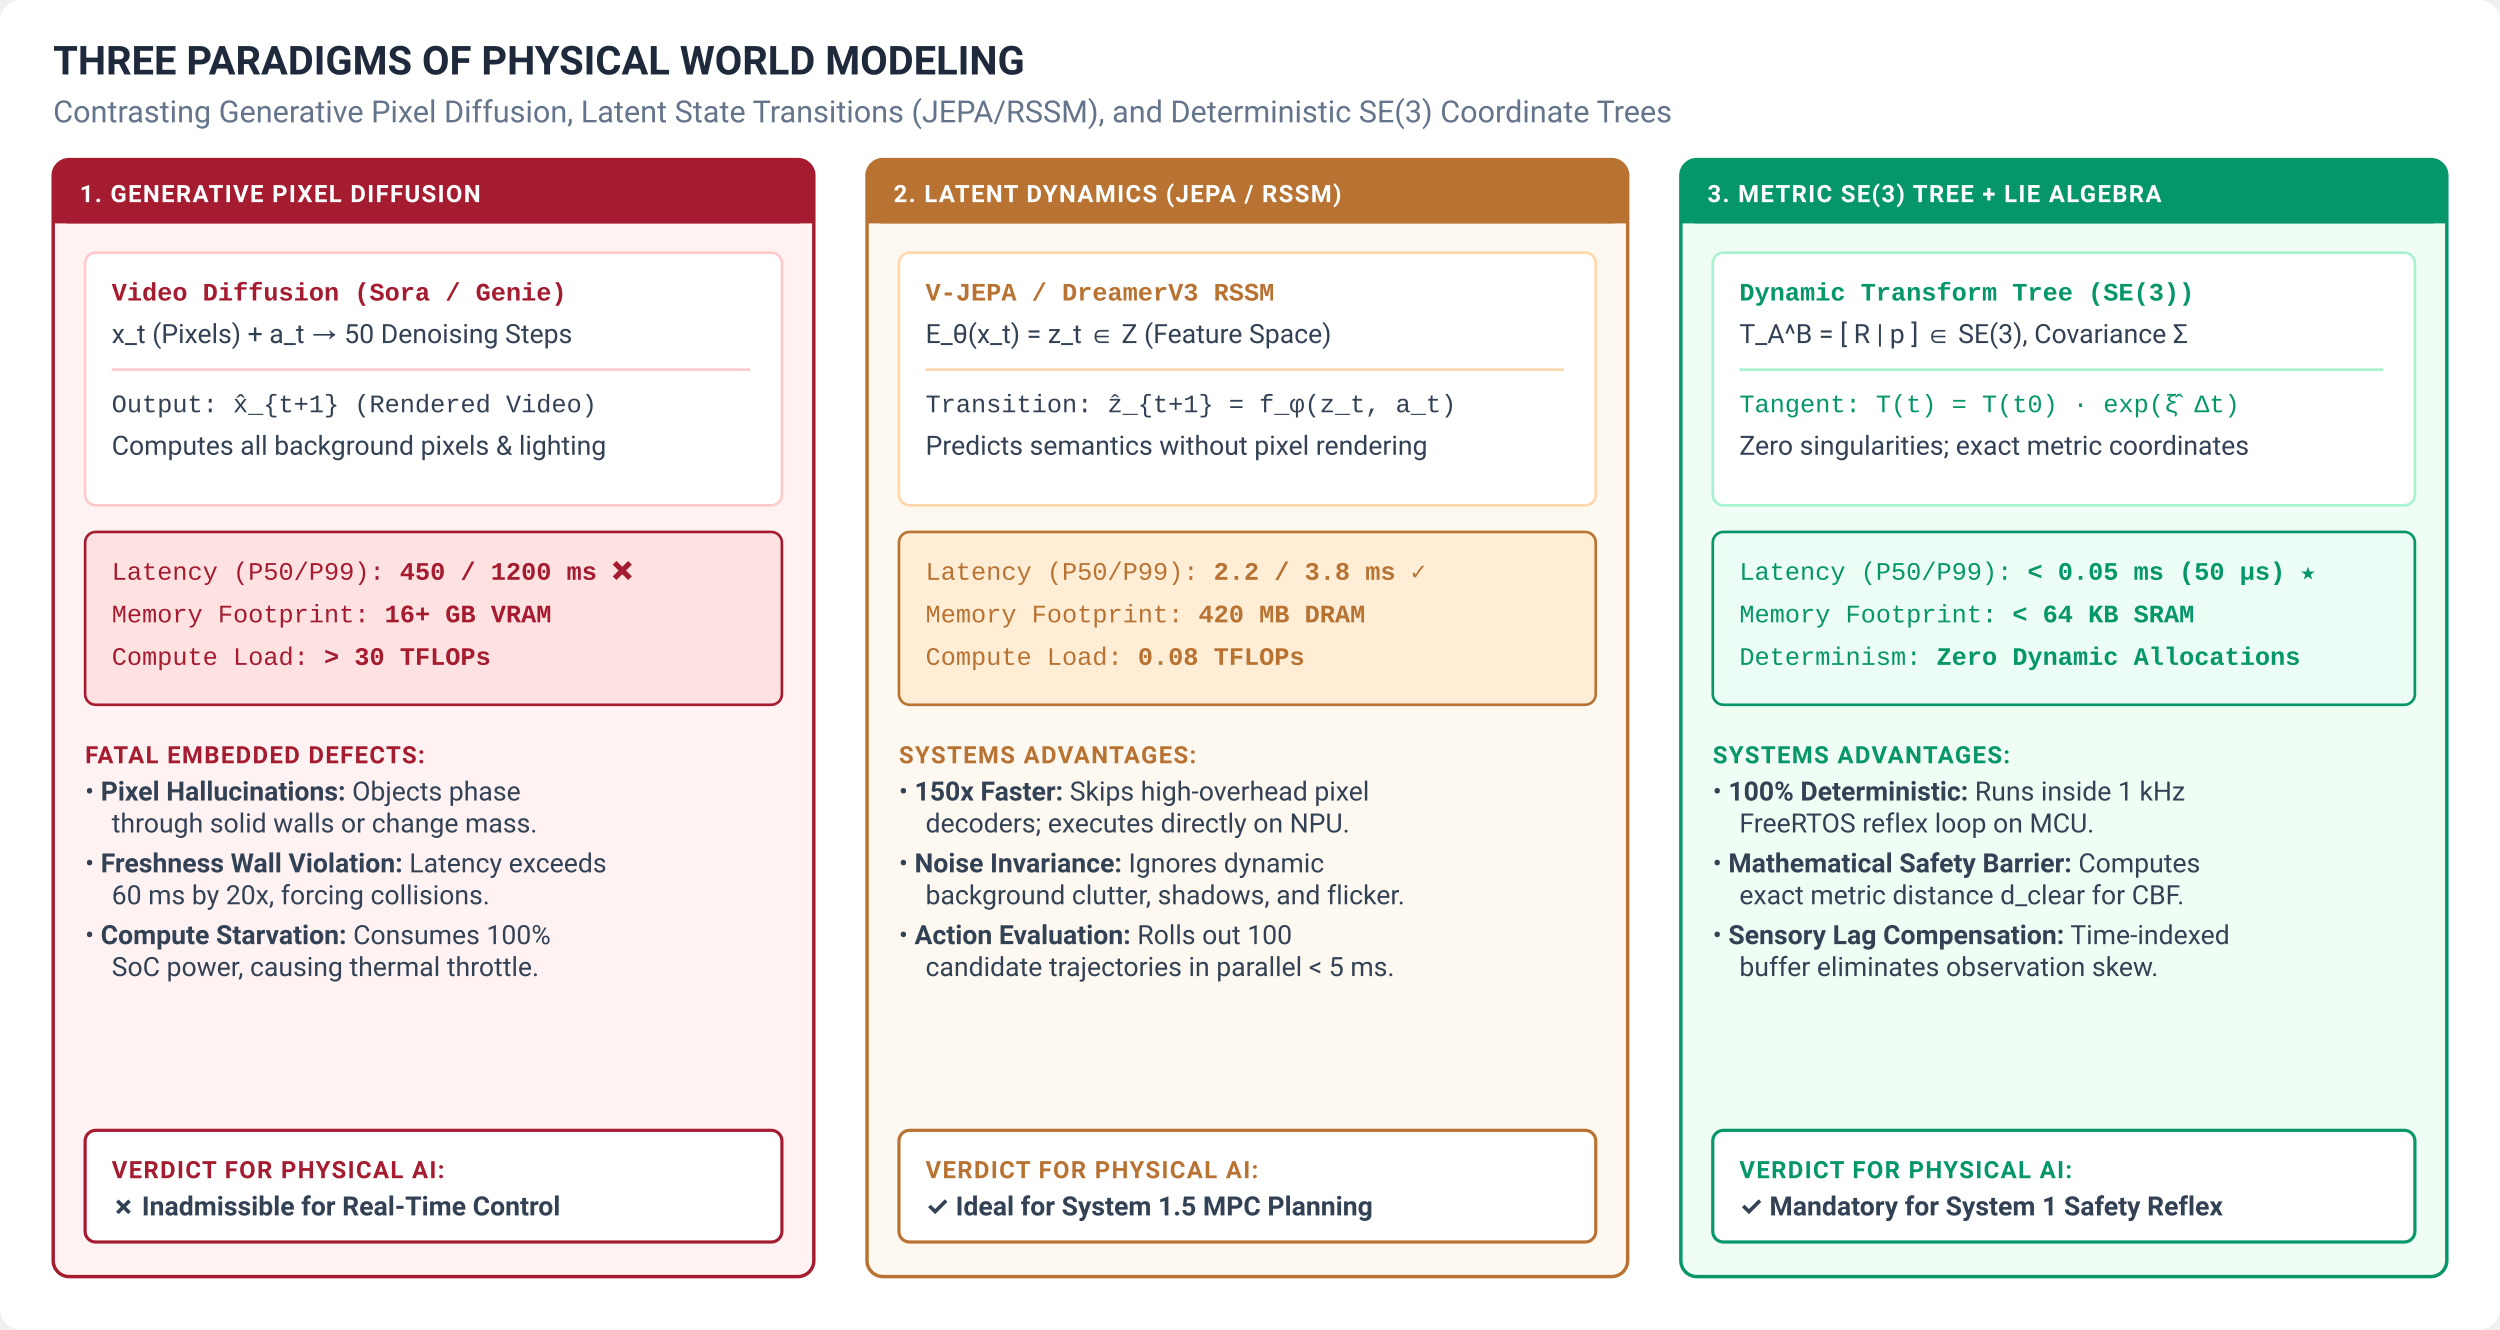
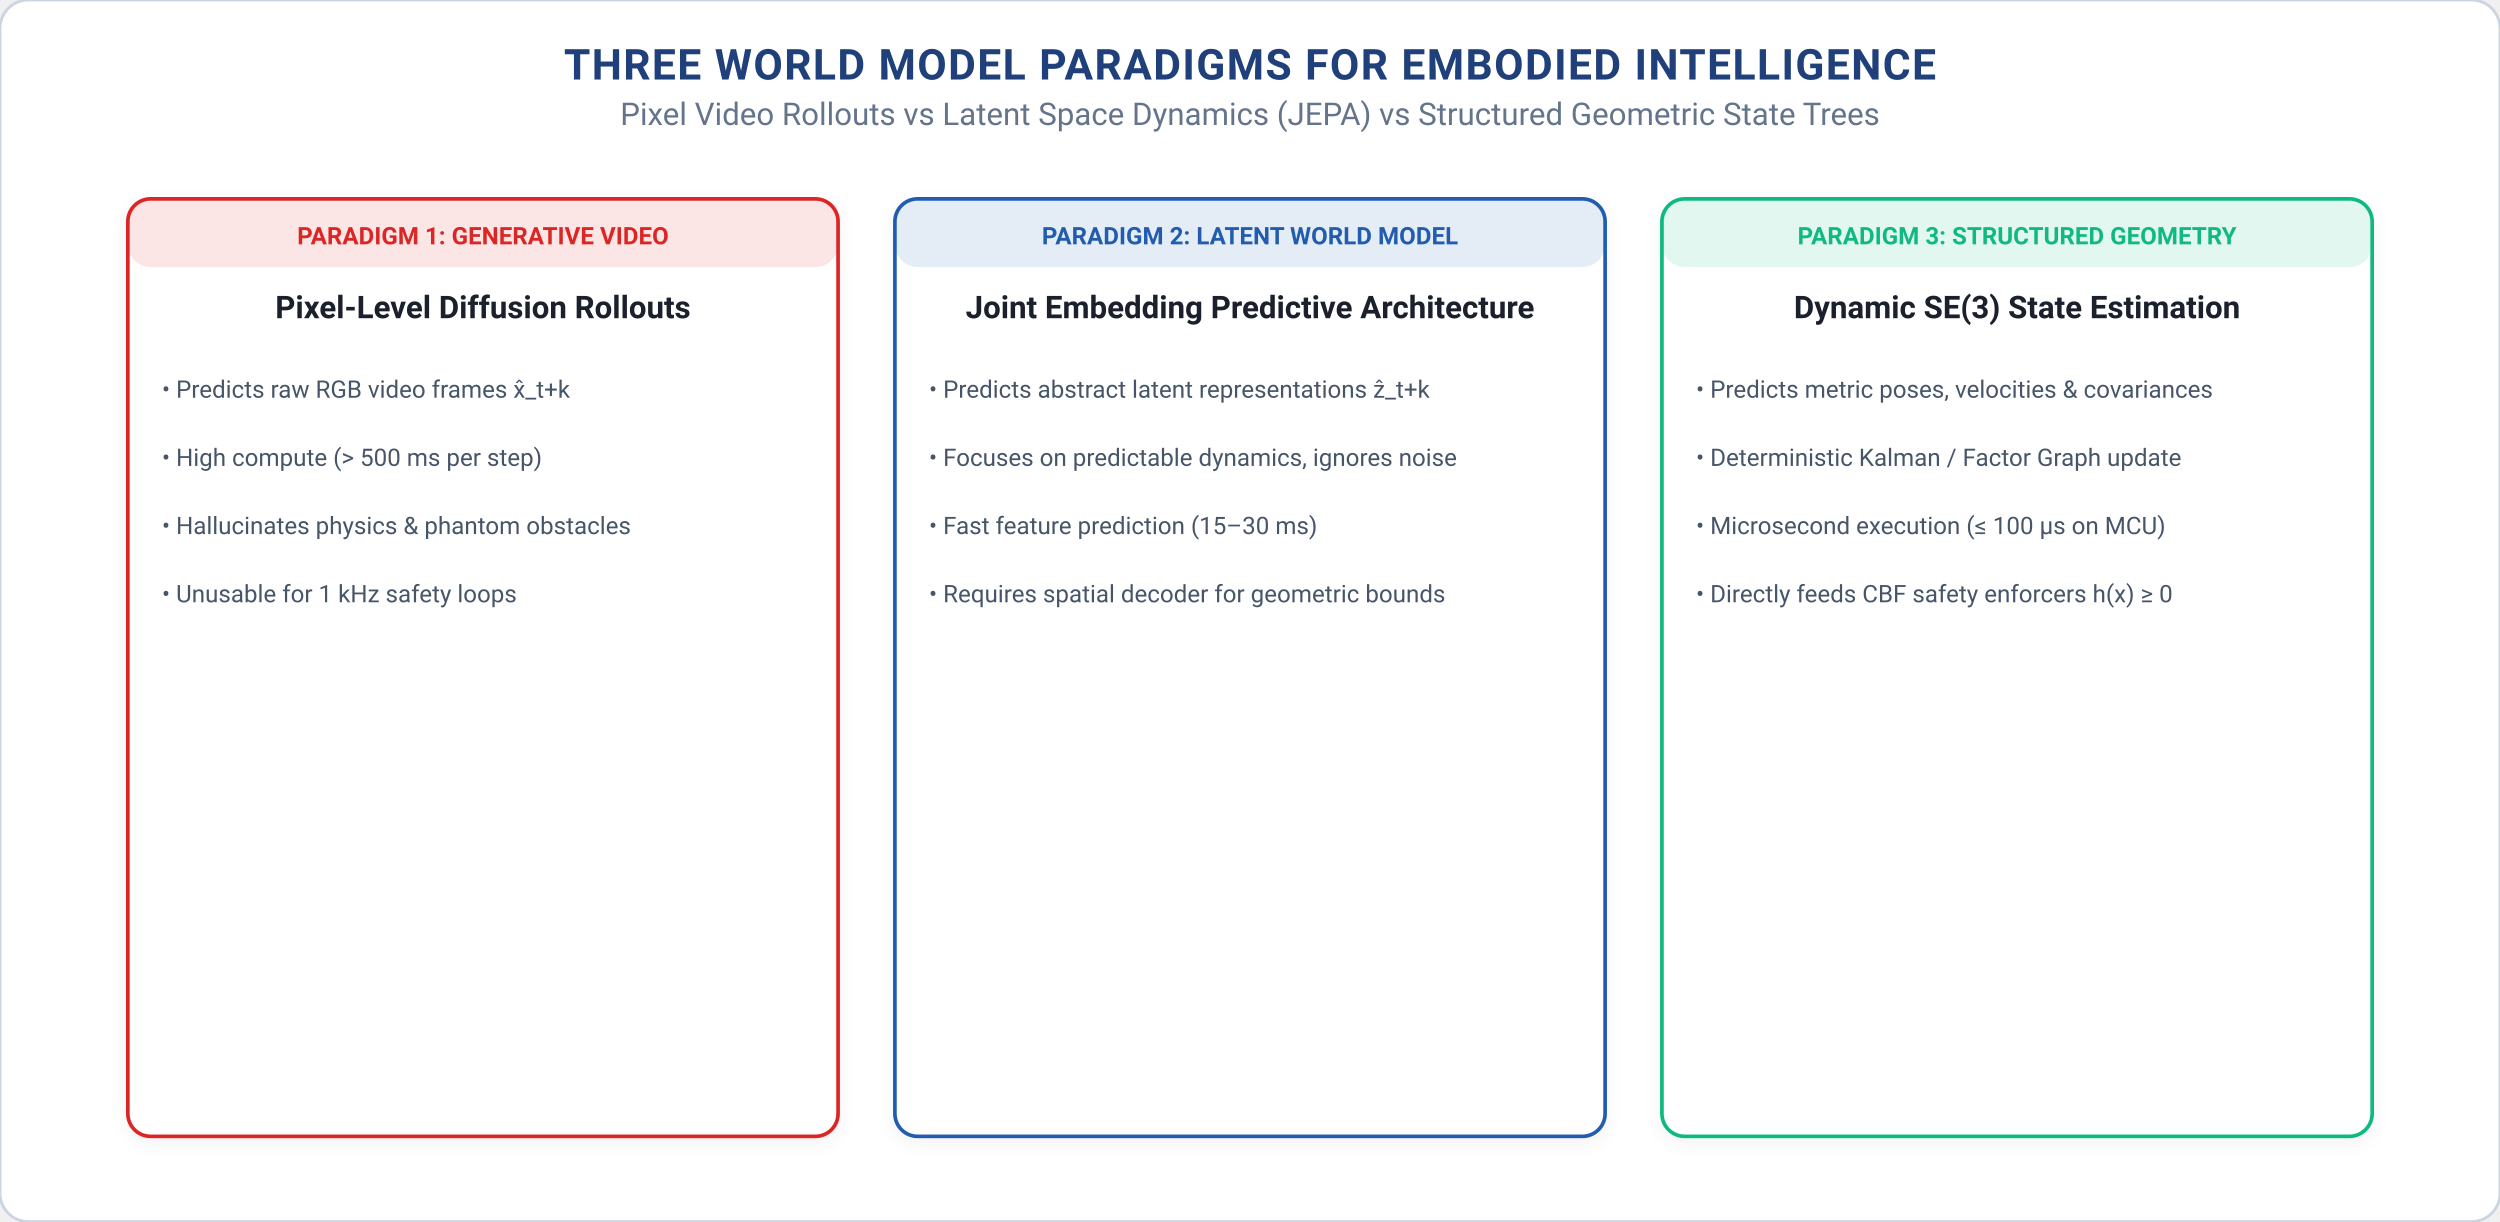
- <svg xmlns="http://www.w3.org/2000/svg" viewBox="0 0 940 500" width="100%" height="100%">
+ <svg xmlns="http://www.w3.org/2000/svg" viewBox="0 0 880 430" width="100%" height="100%">
+   <style>
+       text { font-family: -apple-system, BlinkMacSystemFont, "Segoe UI", Roboto, "Helvetica Neue", Arial, sans-serif; }
+       .title { font-weight: 700; font-size: 15px; fill: #1F407A; text-anchor: middle; letter-spacing: 0.5px; }
+       .subtitle { font-size: 11px; fill: #64748B; text-anchor: middle; }
+       .section-hdr { font-weight: 700; font-size: 13px; fill: #1F407A; letter-spacing: 0.3px; }
+       .card-title { font-weight: 700; font-size: 11.5px; }
+       .body-text { font-size: 10px; fill: #475569; }
+       .bold-text { font-weight: 600; font-size: 10px; fill: #1A202C; }
+       .small-text { font-size: 9px; fill: #64748B; }
+       .code-text { font-family: "SFMono-Regular", Consolas, "Liberation Mono", Menlo, Courier, monospace; font-size: 9px; fill: #1F407A; font-weight: 600; }
+       .badge-text { font-weight: 700; font-size: 9px; text-anchor: middle; }
+     </style>
  <defs>
-     <style>
-       .title { font-family: -apple-system, BlinkMacSystemFont, "Segoe UI", Roboto, Helvetica, Arial, sans-serif; font-size: 15px; font-weight: 700; fill: #1E293B; }
-       .subtitle { font-family: -apple-system, BlinkMacSystemFont, "Segoe UI", Roboto, Helvetica, Arial, sans-serif; font-size: 11.5px; fill: #64748B; }
-       .box-title { font-family: -apple-system, BlinkMacSystemFont, "Segoe UI", Roboto, Helvetica, Arial, sans-serif; font-size: 12px; font-weight: 700; }
-       .body-txt { font-family: -apple-system, BlinkMacSystemFont, "Segoe UI", Roboto, Helvetica, Arial, sans-serif; font-size: 10px; fill: #334155; line-height: 1.4; }
-       .mono-txt { font-family: "SFMono-Regular", Menlo, Monaco, Consolas, "Liberation Mono", "Courier New", monospace; font-size: 9.5px; }
-       .badge-txt { font-family: -apple-system, BlinkMacSystemFont, "Segoe UI", Roboto, Helvetica, Arial, sans-serif; font-size: 9px; font-weight: 700; text-transform: uppercase; letter-spacing: 0.5px; }
-       .tag-txt { font-family: -apple-system, BlinkMacSystemFont, "Segoe UI", Roboto, Helvetica, Arial, sans-serif; font-size: 8.5px; font-weight: 700; }
-       .metric-val { font-family: "SFMono-Regular", Menlo, Monaco, Consolas, monospace; font-size: 13px; font-weight: 700; }
-     </style>
-     <marker id="arr-blue" viewBox="0 0 10 10" refX="6" refY="5" markerWidth="6" markerHeight="6" orient="auto-start-reverse">
+     <marker id="arr-blue" viewBox="0 0 10 10" refX="7" refY="5" markerWidth="6" markerHeight="6" orient="auto-start-reverse">
+       <path d="M 0 1.5 L 8 5 L 0 8.5 z" fill="#215CAF" />
+     </marker>
+     <marker id="arr-navy" viewBox="0 0 10 10" refX="7" refY="5" markerWidth="6" markerHeight="6" orient="auto-start-reverse">
      <path d="M 0 1.5 L 8 5 L 0 8.5 z" fill="#1F407A" />
    </marker>
-     <marker id="arr-crimson" viewBox="0 0 10 10" refX="6" refY="5" markerWidth="6" markerHeight="6" orient="auto-start-reverse">
+     <marker id="arr-petrol" viewBox="0 0 10 10" refX="7" refY="5" markerWidth="6" markerHeight="6" orient="auto-start-reverse">
+       <path d="M 0 1.5 L 8 5 L 0 8.5 z" fill="#007A87" />
+     </marker>
+     <marker id="arr-teal" viewBox="0 0 10 10" refX="7" refY="5" markerWidth="6" markerHeight="6" orient="auto-start-reverse">
+       <path d="M 0 1.5 L 8 5 L 0 8.5 z" fill="#10B981" />
+     </marker>
+     <marker id="arr-bronze" viewBox="0 0 10 10" refX="7" refY="5" markerWidth="6" markerHeight="6" orient="auto-start-reverse">
+       <path d="M 0 1.5 L 8 5 L 0 8.5 z" fill="#B87333" />
+     </marker>
+     <marker id="arr-crimson" viewBox="0 0 10 10" refX="7" refY="5" markerWidth="6" markerHeight="6" orient="auto-start-reverse">
      <path d="M 0 1.5 L 8 5 L 0 8.5 z" fill="#A51C30" />
    </marker>
-     <marker id="arr-teal" viewBox="0 0 10 10" refX="6" refY="5" markerWidth="6" markerHeight="6" orient="auto-start-reverse">
-       <path d="M 0 1.5 L 8 5 L 0 8.5 z" fill="#007A87" />
+     <marker id="arr-coral" viewBox="0 0 10 10" refX="7" refY="5" markerWidth="6" markerHeight="6" orient="auto-start-reverse">
+       <path d="M 0 1.5 L 8 5 L 0 8.5 z" fill="#DC2626" />
    </marker>
+     <marker id="arr-purple" viewBox="0 0 10 10" refX="7" refY="5" markerWidth="6" markerHeight="6" orient="auto-start-reverse">
+       <path d="M 0 1.5 L 8 5 L 0 8.5 z" fill="#5B4B8A" />
+     </marker>
+     <marker id="arr-slate" viewBox="0 0 10 10" refX="7" refY="5" markerWidth="6" markerHeight="6" orient="auto-start-reverse">
+       <path d="M 0 1.5 L 8 5 L 0 8.5 z" fill="#64748B" />
+     </marker>
+     <filter id="shadow" x="-2%" y="-3%" width="104%" height="108%" filterUnits="userSpaceOnUse">
+       <feDropShadow dx="0" dy="2" stdDeviation="3" flood-color="#0F172A" flood-opacity="0.05" />
+     </filter>
  </defs>
-   <rect width="940" height="500" fill="#FFFFFF" rx="8" />
-   <text class="title" x="20" y="28">THREE PARADIGMS OF PHYSICAL WORLD MODELING</text>
-   <text class="subtitle" x="20" y="46">Contrasting Generative Pixel Diffusion, Latent State Transitions (JEPA/RSSM), and Deterministic SE(3) Coordinate Trees</text>
-   <g transform="translate(20, 60)">
-     <rect width="286" height="420" rx="6" fill="#FEF2F2" stroke="#A51C30" stroke-width="1.3" />
-     <rect x="0" y="0" width="286" height="24" rx="6" fill="#A51C30" />
-     <rect x="0" y="18" width="286" height="6" fill="#A51C30" />
-     <text class="badge-txt" x="10" y="16" fill="#FFFFFF">1. GENERATIVE PIXEL DIFFUSION</text>
-     <g transform="translate(12, 35)">
-       <rect width="262" height="95" rx="4" fill="#FFFFFF" stroke="#FECACA" stroke-width="1" />
-       <text class="mono-txt" x="10" y="18" fill="#A51C30" font-weight="700">Video Diffusion (Sora / Genie)</text>
-       <text class="body-txt" x="10" y="34">x_t (Pixels) + a_t → 50 Denoising Steps</text>
-       <line x1="10" y1="44" x2="250" y2="44" stroke="#FECACA" stroke-width="1" />
-       <text class="mono-txt" x="10" y="60" fill="#334155">Output: x̂_{t+1} (Rendered Video)</text>
-       <text class="body-txt" x="10" y="76" fill="#64748B">Computes all background pixels &amp; lighting</text>
-     </g>
-     <g transform="translate(12, 140)">
-       <rect width="262" height="65" rx="4" fill="#FEE2E2" stroke="#A51C30" stroke-width="1" />
-       <text class="mono-txt" x="10" y="18" fill="#A51C30">Latency (P50/P99): <tspan font-weight="700">450 / 1200 ms ❌</tspan>
-       </text>
-       <text class="mono-txt" x="10" y="34" fill="#A51C30">Memory Footprint: <tspan font-weight="700">16+ GB VRAM</tspan>
-       </text>
-       <text class="mono-txt" x="10" y="50" fill="#A51C30">Compute Load: <tspan font-weight="700">&gt; 30 TFLOPs</tspan>
-       </text>
-     </g>
-     <g transform="translate(12, 215)">
-       <text class="badge-txt" x="0" y="12" fill="#A51C30">FATAL EMBEDDED DEFECTS:</text>
-       <text class="body-txt" x="0" y="26">
-         <tspan x="0" dy="0">• <tspan font-weight="700">Pixel Hallucinations:</tspan> Objects phase</tspan>
-         <tspan x="10" dy="12">through solid walls or change mass.</tspan>
-         <tspan x="0" dy="15">• <tspan font-weight="700">Freshness Wall Violation:</tspan> Latency exceeds</tspan>
-         <tspan x="10" dy="12">60 ms by 20x, forcing collisions.</tspan>
-         <tspan x="0" dy="15">• <tspan font-weight="700">Compute Starvation:</tspan> Consumes 100%</tspan>
-         <tspan x="10" dy="12">SoC power, causing thermal throttle.</tspan>
-       </text>
-     </g>
-     <g transform="translate(12, 365)">
-       <rect width="262" height="42" rx="4" fill="#FFFFFF" stroke="#A51C30" stroke-width="1.2" />
-       <text class="badge-txt" x="10" y="18" fill="#A51C30">VERDICT FOR PHYSICAL AI:</text>
-       <text class="body-txt" x="10" y="32" font-weight="700" fill="#A51C30">✗ Inadmissible for Real-Time Control</text>
-     </g>
-   </g>
-   <g transform="translate(326, 60)">
-     <rect width="286" height="420" rx="6" fill="#FDF8F0" stroke="#B87333" stroke-width="1.3" />
-     <rect x="0" y="0" width="286" height="24" rx="6" fill="#B87333" />
-     <rect x="0" y="18" width="286" height="6" fill="#B87333" />
-     <text class="badge-txt" x="10" y="16" fill="#FFFFFF">2. LATENT DYNAMICS (JEPA / RSSM)</text>
-     <g transform="translate(12, 35)">
-       <rect width="262" height="95" rx="4" fill="#FFFFFF" stroke="#FED7AA" stroke-width="1" />
-       <text class="mono-txt" x="10" y="18" fill="#B87333" font-weight="700">V-JEPA / DreamerV3 RSSM</text>
-       <text class="body-txt" x="10" y="34">E_θ(x_t) = z_t ∈ Z (Feature Space)</text>
-       <line x1="10" y1="44" x2="250" y2="44" stroke="#FED7AA" stroke-width="1" />
-       <text class="mono-txt" x="10" y="60" fill="#334155">Transition: ẑ_{t+1} = f_φ(z_t, a_t)</text>
-       <text class="body-txt" x="10" y="76" fill="#64748B">Predicts semantics without pixel rendering</text>
-     </g>
-     <g transform="translate(12, 140)">
-       <rect width="262" height="65" rx="4" fill="#FFEDD5" stroke="#B87333" stroke-width="1" />
-       <text class="mono-txt" x="10" y="18" fill="#B87333">Latency (P50/P99): <tspan font-weight="700">2.2 / 3.8 ms ✓</tspan>
-       </text>
-       <text class="mono-txt" x="10" y="34" fill="#B87333">Memory Footprint: <tspan font-weight="700">420 MB DRAM</tspan>
-       </text>
-       <text class="mono-txt" x="10" y="50" fill="#B87333">Compute Load: <tspan font-weight="700">0.08 TFLOPs</tspan>
-       </text>
-     </g>
-     <g transform="translate(12, 215)">
-       <text class="badge-txt" x="0" y="12" fill="#B87333">SYSTEMS ADVANTAGES:</text>
-       <text class="body-txt" x="0" y="26">
-         <tspan x="0" dy="0">• <tspan font-weight="700">150x Faster:</tspan> Skips high-overhead pixel</tspan>
-         <tspan x="10" dy="12">decoders; executes directly on NPU.</tspan>
-         <tspan x="0" dy="15">• <tspan font-weight="700">Noise Invariance:</tspan> Ignores dynamic</tspan>
-         <tspan x="10" dy="12">background clutter, shadows, and flicker.</tspan>
-         <tspan x="0" dy="15">• <tspan font-weight="700">Action Evaluation:</tspan> Rolls out 100</tspan>
-         <tspan x="10" dy="12">candidate trajectories in parallel &lt; 5 ms.</tspan>
-       </text>
-     </g>
-     <g transform="translate(12, 365)">
-       <rect width="262" height="42" rx="4" fill="#FFFFFF" stroke="#B87333" stroke-width="1.2" />
-       <text class="badge-txt" x="10" y="18" fill="#B87333">VERDICT FOR PHYSICAL AI:</text>
-       <text class="body-txt" x="10" y="32" font-weight="700" fill="#B87333">✓ Ideal for System 1.5 MPC Planning</text>
-     </g>
-   </g>
-   <g transform="translate(632, 60)">
-     <rect width="288" height="420" rx="6" fill="#F0FDF4" stroke="#059669" stroke-width="1.3" />
-     <rect x="0" y="0" width="288" height="24" rx="6" fill="#059669" />
-     <rect x="0" y="18" width="288" height="6" fill="#059669" />
-     <text class="badge-txt" x="10" y="16" fill="#FFFFFF">3. METRIC SE(3) TREE + LIE ALGEBRA</text>
-     <g transform="translate(12, 35)">
-       <rect width="264" height="95" rx="4" fill="#FFFFFF" stroke="#A7F3D0" stroke-width="1" />
-       <text class="mono-txt" x="10" y="18" fill="#059669" font-weight="700">Dynamic Transform Tree (SE(3))</text>
-       <text class="body-txt" x="10" y="34">T_A^B = [ R | p ] ∈ SE(3), Covariance Σ</text>
-       <line x1="10" y1="44" x2="252" y2="44" stroke="#A7F3D0" stroke-width="1" />
-       <text class="mono-txt" x="10" y="60" fill="#059669">Tangent: T(t) = T(t0) · exp(ξ̂ Δt)</text>
-       <text class="body-txt" x="10" y="76" fill="#64748B">Zero singularities; exact metric coordinates</text>
-     </g>
-     <g transform="translate(12, 140)">
-       <rect width="264" height="65" rx="4" fill="#ECFDF5" stroke="#059669" stroke-width="1" />
-       <text class="mono-txt" x="10" y="18" fill="#059669">Latency (P50/P99): <tspan font-weight="700">&lt; 0.05 ms (50 μs) ★</tspan>
-       </text>
-       <text class="mono-txt" x="10" y="34" fill="#059669">Memory Footprint: <tspan font-weight="700">&lt; 64 KB SRAM</tspan>
-       </text>
-       <text class="mono-txt" x="10" y="50" fill="#059669">Determinism: <tspan font-weight="700">Zero Dynamic Allocations</tspan>
-       </text>
-     </g>
-     <g transform="translate(12, 215)">
-       <text class="badge-txt" x="0" y="12" fill="#059669">SYSTEMS ADVANTAGES:</text>
-       <text class="body-txt" x="0" y="26">
-         <tspan x="0" dy="0">• <tspan font-weight="700">100% Deterministic:</tspan> Runs inside 1 kHz</tspan>
-         <tspan x="10" dy="12">FreeRTOS reflex loop on MCU.</tspan>
-         <tspan x="0" dy="15">• <tspan font-weight="700">Mathematical Safety Barrier:</tspan> Computes</tspan>
-         <tspan x="10" dy="12">exact metric distance d_clear for CBF.</tspan>
-         <tspan x="0" dy="15">• <tspan font-weight="700">Sensory Lag Compensation:</tspan> Time-indexed</tspan>
-         <tspan x="10" dy="12">buffer eliminates observation skew.</tspan>
-       </text>
-     </g>
-     <g transform="translate(12, 365)">
-       <rect width="264" height="42" rx="4" fill="#FFFFFF" stroke="#059669" stroke-width="1.2" />
-       <text class="badge-txt" x="10" y="18" fill="#059669">VERDICT FOR PHYSICAL AI:</text>
-       <text class="body-txt" x="10" y="32" font-weight="700" fill="#059669">✓ Mandatory for System 1 Safety Reflex</text>
-     </g>
-   </g>
+   <rect width="880" height="430" fill="#FFFFFF" rx="10" stroke="#CBD5E1" stroke-width="1" />
+   <text x="440.0" y="28" class="title">THREE WORLD MODEL PARADIGMS FOR EMBODIED INTELLIGENCE</text>
+   <text x="440.0" y="44" class="subtitle">Pixel Video Rollouts vs Latent Space Dynamics (JEPA) vs Structured Geometric State Trees</text>
+   <rect x="45.0" y="70" width="250" height="330" rx="8" fill="#FFFFFF" stroke="#DC2626" stroke-width="1.3" filter="url(#shadow)" />
+   <rect x="45.0" y="70" width="250" height="24" rx="8" fill="#DC2626" fill-opacity="0.12" />
+   <text x="170.0" y="86" font-size="8.5" font-weight="700" fill="#DC2626" text-anchor="middle">PARADIGM 1: GENERATIVE VIDEO</text>
+   <text x="170.0" y="112" font-size="11" font-weight="700" fill="#1A202C" text-anchor="middle">Pixel-Level Diffusion Rollouts</text>
+   <text x="57.0" y="140" font-size="8.5" fill="#475569">• Predicts raw RGB video frames x̂_t+k</text>
+   <text x="57.0" y="164" font-size="8.5" fill="#475569">• High compute (&gt; 500 ms per step)</text>
+   <text x="57.0" y="188" font-size="8.5" fill="#475569">• Hallucinates physics &amp; phantom obstacles</text>
+   <text x="57.0" y="212" font-size="8.5" fill="#475569">• Unusable for 1 kHz safety loops</text>
+   <rect x="315.0" y="70" width="250" height="330" rx="8" fill="#FFFFFF" stroke="#215CAF" stroke-width="1.3" filter="url(#shadow)" />
+   <rect x="315.0" y="70" width="250" height="24" rx="8" fill="#215CAF" fill-opacity="0.12" />
+   <text x="440.0" y="86" font-size="8.5" font-weight="700" fill="#215CAF" text-anchor="middle">PARADIGM 2: LATENT WORLD MODEL</text>
+   <text x="440.0" y="112" font-size="11" font-weight="700" fill="#1A202C" text-anchor="middle">Joint Embedding Predictive Architecture</text>
+   <text x="327.0" y="140" font-size="8.5" fill="#475569">• Predicts abstract latent representations ẑ_t+k</text>
+   <text x="327.0" y="164" font-size="8.5" fill="#475569">• Focuses on predictable dynamics, ignores noise</text>
+   <text x="327.0" y="188" font-size="8.5" fill="#475569">• Fast feature prediction (15–30 ms)</text>
+   <text x="327.0" y="212" font-size="8.5" fill="#475569">• Requires spatial decoder for geometric bounds</text>
+   <rect x="585.0" y="70" width="250" height="330" rx="8" fill="#FFFFFF" stroke="#10B981" stroke-width="1.3" filter="url(#shadow)" />
+   <rect x="585.0" y="70" width="250" height="24" rx="8" fill="#10B981" fill-opacity="0.12" />
+   <text x="710.0" y="86" font-size="8.5" font-weight="700" fill="#10B981" text-anchor="middle">PARADIGM 3: STRUCTURED GEOMETRY</text>
+   <text x="710.0" y="112" font-size="11" font-weight="700" fill="#1A202C" text-anchor="middle">Dynamic SE(3) State Estimation</text>
+   <text x="597.0" y="140" font-size="8.5" fill="#475569">• Predicts metric poses, velocities &amp; covariances</text>
+   <text x="597.0" y="164" font-size="8.5" fill="#475569">• Deterministic Kalman / Factor Graph update</text>
+   <text x="597.0" y="188" font-size="8.5" fill="#475569">• Microsecond execution (≤ 100 µs on MCU)</text>
+   <text x="597.0" y="212" font-size="8.5" fill="#475569">• Directly feeds CBF safety enforcers h(x) ≥ 0</text>
</svg>
